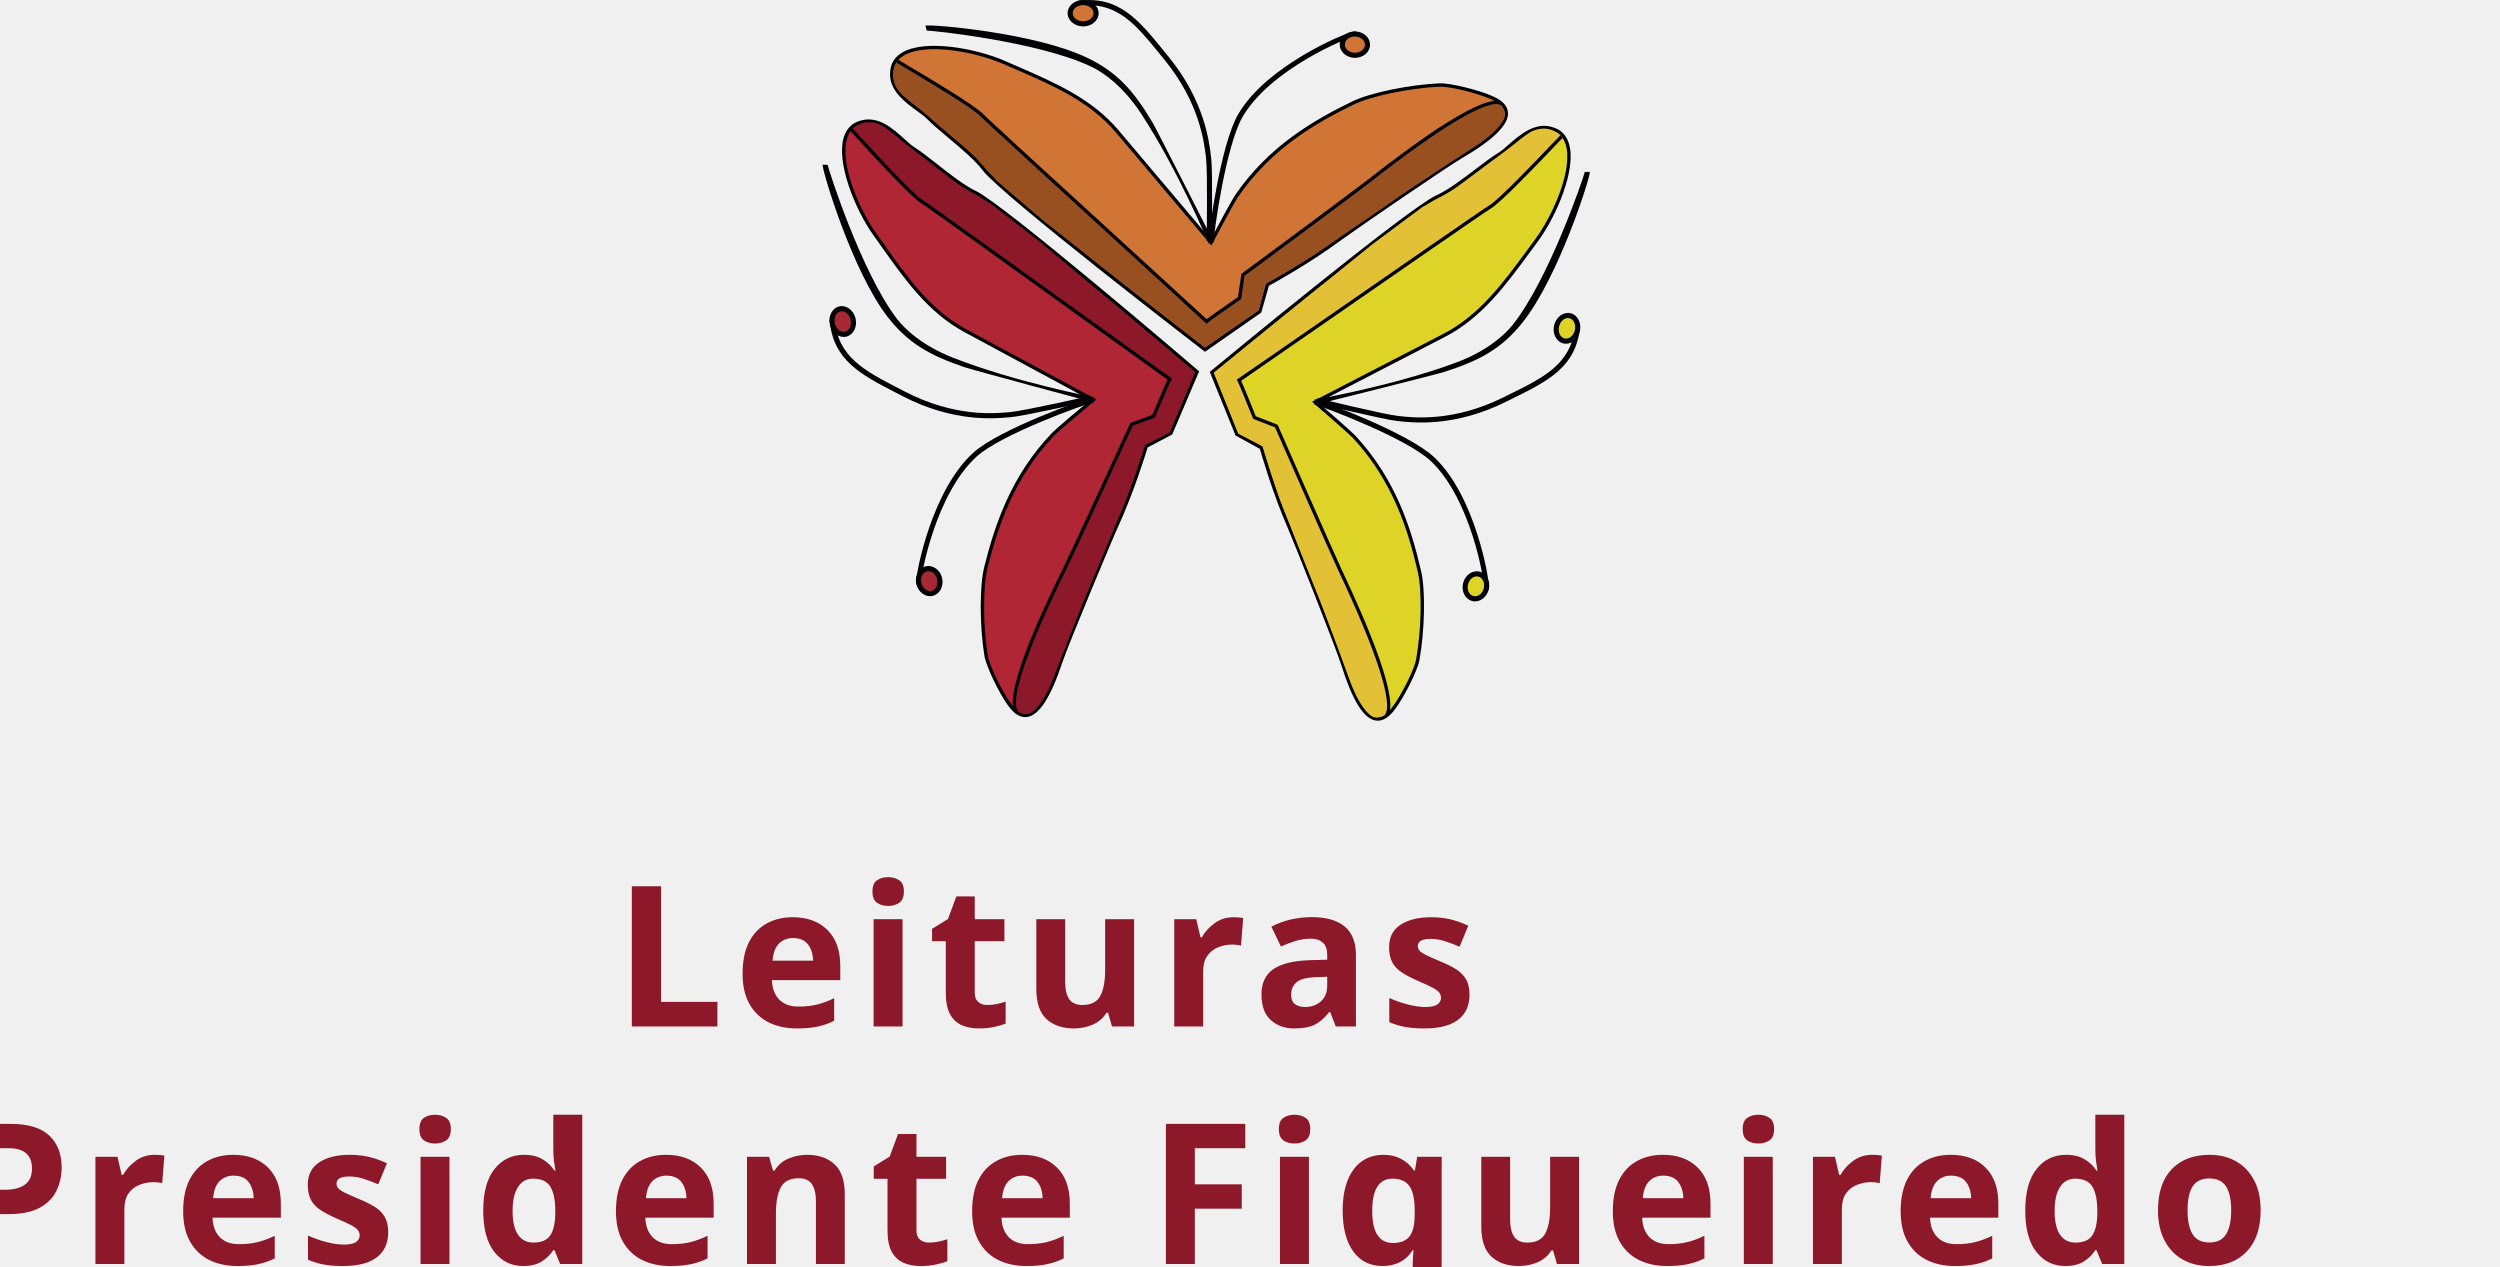
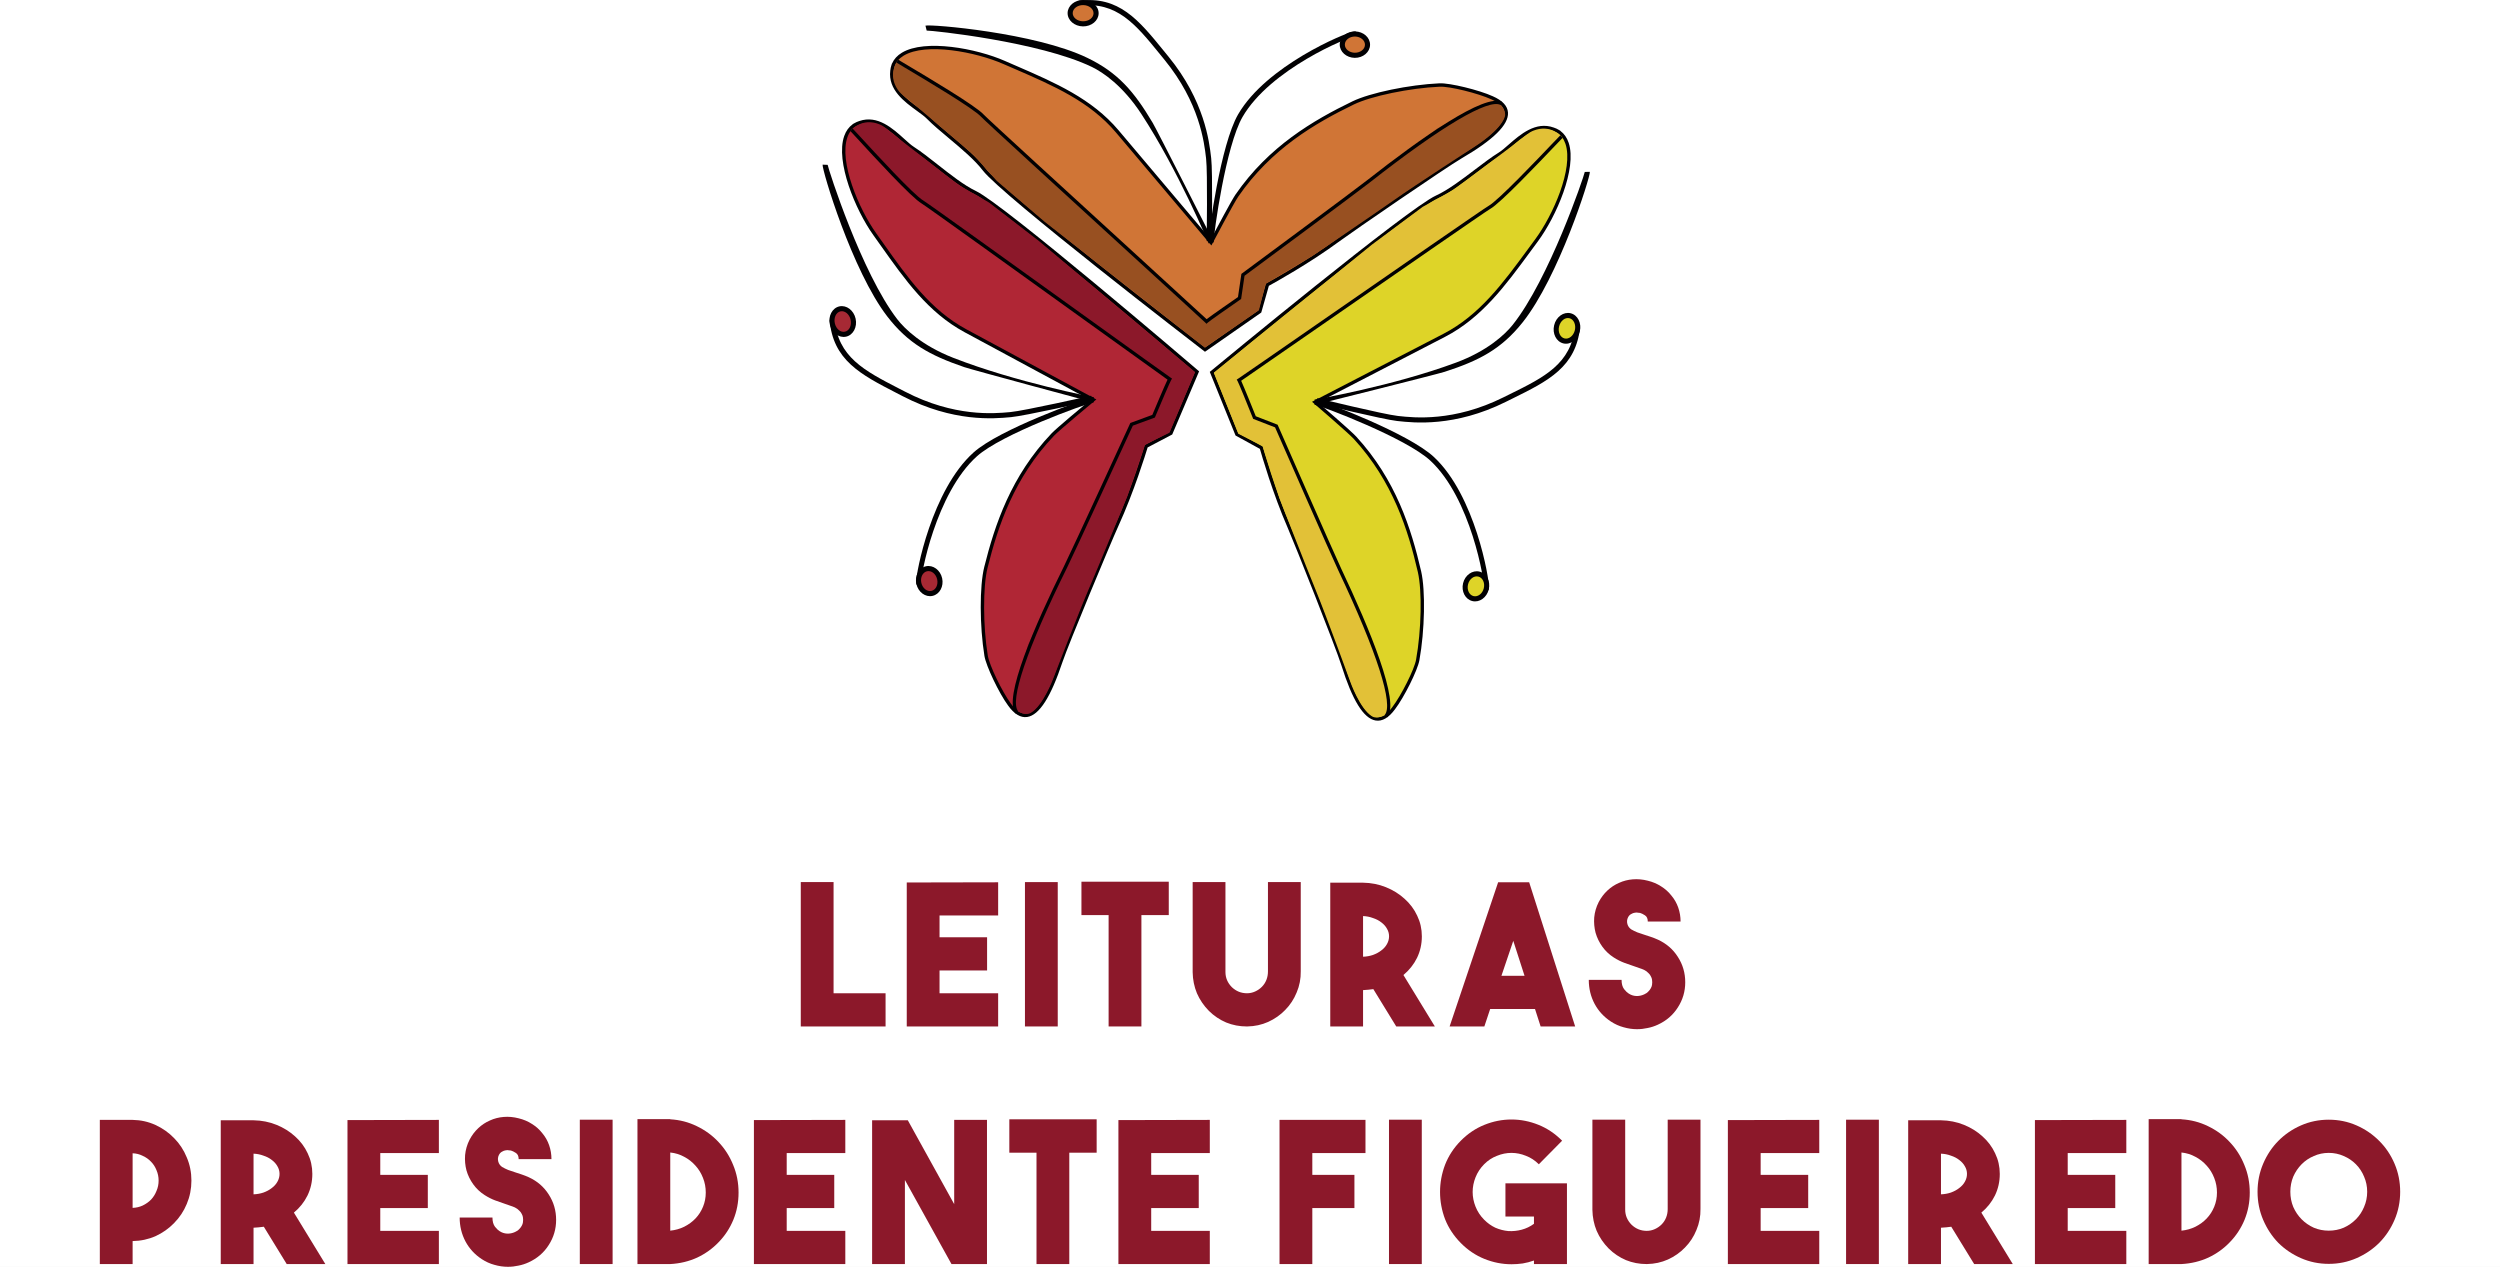
<svg xmlns="http://www.w3.org/2000/svg" version="1.1" id="Layer_1" x="0px" y="0px" width="375.645" height="190.347" viewBox="0 0 375.645 190.347" enable-background="new 0 0 210 181" xml:space="preserve">
  <defs id="defs6577" />
  <g id="layer1" transform="translate(-345.1386,-451.2091)">
+     <rect style="fill:#ffffff;stroke-width:3.903;stop-color:#000000" id="rect70" width="375.645" height="190.347" x="345.139" y="451.209" />
    <g id="g159" transform="matrix(0.2854638,0,0,0.2854638,374.8811,411.7223)">
      <path fill="#b02635" d="m 348.726,202.785 c -17.857,5.099 -5.05,41.185 7.515,58.776 14.36,20.115 26.849,39.564 47.682,50.813 4.582,2.47 67.382,36.351 67.382,36.351 0,0 -18.412,15.267 -21.325,18.32 -20.534,21.543 -29.41,46.664 -35.213,69.934 -2.426,9.705 -2.499,30.534 0.101,46.466 0.873,5.306 7.728,19.512 12.262,25.667 10.053,14.133 19.314,0.772 27.085,-22.599 2.918,-8.784 25.551,-63.147 29.439,-71.622 8.914,-19.464 15.484,-41.686 15.484,-41.686 l 12.99,-6.83 13.767,-32.348 c 0,0 -101.76,-87.173 -116.723,-94.327 -10.52,-5.031 -23.26,-17.177 -32.753,-23.279 -6.806,-4.37 -17.587,-20.226 -31.33,-11.972" id="path5028" style="stroke-width:4.824" />
      <path fill="#010002" d="m 512.827,367.026 -12.942,6.801 c -0.902,2.971 -7.207,23.496 -15.426,41.44 -3.729,8.138 -26.443,62.645 -29.4,71.53 -6.155,18.513 -12.238,27.977 -18.581,28.923 -3.459,0.511 -6.85,-1.534 -10.081,-6.078 -4.718,-6.401 -11.543,-20.698 -12.421,-26.057 -2.552,-15.749 -2.605,-36.761 -0.092,-46.823 5.547,-22.208 14.095,-47.938 35.449,-70.334 2.547,-2.672 16.425,-14.264 20.38,-17.544 -8.605,-4.64 -62.003,-33.447 -66.215,-35.719 -19.145,-10.347 -31.291,-27.495 -44.146,-45.666 -1.269,-1.799 -2.552,-3.608 -3.844,-5.422 -9.44,-13.226 -20.023,-38.71 -15.339,-52.139 0.936,-2.682 2.441,-4.761 4.472,-6.213 l -0.029,-0.048 c 0.27,-0.15 0.531,-0.304 0.801,-0.444 0.839,-0.502 1.761,-0.912 2.759,-1.225 9.599,-3.27 17.582,3.965 23.593,9.411 1.954,1.77 3.642,3.299 5.128,4.25 3.772,2.436 8.007,5.755 12.479,9.281 6.83,5.378 13.902,10.935 20.177,13.945 14.905,7.125 112.763,90.897 116.921,94.457 l 0.497,0.434 z m -163.855,-163.383 -0.068,0.015 c -0.815,0.275 -1.64,0.617 -2.475,1.066 -2.122,1.235 -3.652,3.188 -4.563,5.813 -4.5,12.86 5.88,37.596 15.103,50.509 1.293,1.814 2.566,3.623 3.84,5.422 12.735,17.992 24.77,34.986 43.543,45.125 4.578,2.47 67.372,36.346 67.372,36.346 l 1.167,0.632 -1.018,0.849 c -0.193,0.15 -18.402,15.262 -21.248,18.243 -21.055,22.097 -29.506,47.547 -35.001,69.533 -2.465,9.879 -2.417,30.553 0.111,46.105 0.791,5.132 7.506,19.025 12.117,25.3 2.807,3.951 5.629,5.75 8.359,5.345 3.806,-0.564 9.869,-5.837 17.143,-27.712 2.967,-8.905 25.734,-63.562 29.473,-71.714 8.794,-19.189 15.378,-41.329 15.441,-41.561 l 0.101,-0.352 13.053,-6.864 13.376,-31.455 c -7.737,-6.613 -101.876,-87.005 -116.033,-93.777 -6.459,-3.092 -13.603,-8.716 -20.51,-14.153 -4.443,-3.488 -8.639,-6.792 -12.349,-9.175 -1.606,-1.032 -3.343,-2.61 -5.349,-4.428 -5.895,-5.345 -13.053,-11.842 -21.586,-9.112 z" id="path5030" style="stroke-width:4.824" />
      <path fill="#010002" d="m 470.726,349.241 -0.588,-2.629 c -0.357,0.082 -35.338,7.964 -42.347,8.591 l -0.69,0.072 c -7.93,0.724 -28.985,2.663 -54.942,-10.819 l -3.352,-1.727 C 350.873,333.482 336.715,326.189 335.162,306.369 l -2.677,0.203 c 1.659,21.316 16.405,28.913 35.087,38.541 l 3.333,1.727 c 26.665,13.839 48.29,11.857 56.427,11.109 l 0.68,-0.058 c 7.202,-0.651 41.271,-8.33 42.714,-8.649 z" id="path5034" style="stroke-width:4.824" />
      <path fill="#010002" d="m 471.628,347.432 c -0.193,-0.058 -40.992,-7.829 -74.092,-20.78 -16.429,-6.42 -25.517,-15.199 -29.492,-20.361 C 349.334,281.99 331.92,227.723 331.462,225.095 l -2.667,-0.101 c -0.338,2.73 15.46,55.786 34.06,79.914 10.873,14.109 22.261,20.414 40.519,26.66 4.115,1.409 66.364,18.151 67.613,18.455 z" id="path5038" style="stroke-width:4.824" />
      <path fill="#010002" d="m 471.595,350.042 -0.588,-2.619 c -5.21,1.158 -49.124,16.839 -62.742,29.063 -22.015,19.734 -30.399,63.595 -30.22,68.424 0.024,0.323 0.048,1.09 0.651,1.553 l 1.626,-2.137 -0.81,1.071 1.24,-0.463 c -0.526,-3.049 7.583,-46.978 29.299,-66.451 13.024,-11.678 56.606,-27.345 61.545,-28.44 z" id="path5042" style="stroke-width:4.824" />
      <ellipse transform="rotate(77.45503)" fill="#a62934" cx="517.201" cy="-279.289" rx="6.637" ry="5.61" id="ellipse5046" style="stroke-width:4.824" />
      <path fill="#010002" d="m 386.669,451.976 c -3.738,0.835 -7.564,-1.978 -8.519,-6.285 -0.955,-4.293 1.302,-8.461 5.05,-9.3 3.738,-0.83 7.559,1.978 8.519,6.28 0.96,4.308 -1.307,8.48 -5.05,9.305 z m -0.588,-2.624 c 2.301,-0.502 3.656,-3.237 3.015,-6.102 -0.637,-2.841 -3.015,-4.746 -5.311,-4.24 -2.301,0.506 -3.652,3.251 -3.02,6.102 0.632,2.851 3.029,4.761 5.316,4.24 z" id="path5048" style="stroke-width:4.824" />
      <ellipse transform="rotate(77.47306)" fill="#a62934" cx="373.852" cy="-264.589" rx="6.821" ry="5.605" id="ellipse5052" style="stroke-width:4.824" />
      <path fill="#010002" d="m 341.167,315.529 c -3.743,0.839 -7.588,-2.06 -8.562,-6.454 -0.97,-4.39 1.273,-8.649 5.012,-9.479 3.738,-0.839 7.578,2.065 8.562,6.454 0.974,4.404 -1.283,8.649 -5.012,9.479 z m -0.593,-2.619 c 2.306,-0.506 3.637,-3.324 2.976,-6.271 -0.651,-2.952 -3.049,-4.93 -5.354,-4.423 -2.296,0.506 -3.623,3.324 -2.967,6.276 0.651,2.957 3.058,4.939 5.345,4.418 z" id="path5054" style="stroke-width:4.824" />
      <path fill="#8c182a" d="m 450.081,495.78 c 0,0 13.805,-35.835 19.044,-47.942 5.113,-11.775 20.1,-48.396 20.1,-48.396 l 9.324,-27.138 12.826,-6.213 13.4,-31.971 -58.747,-49.269 -23.26,-19.584 -26.294,-20.279 -15.894,-9.126 -14.534,-11.268 -21.764,-16.931 c 0,0 -2.716,-2.706 -5.369,-3.816 -9.165,-3.835 -14.886,2.817 -14.886,2.817 l 33.25,34.735 134.243,96.464 -8.49,19.536 -11.582,4.259 -39.844,86.03 -14.51,29.695 -6.401,21.711 -0.835,12.628 c 0,0 5.277,3.767 8.523,1.847 6.483,-3.796 11.697,-17.79 11.697,-17.79 z" id="path5058" style="stroke-width:4.824" />
      <path fill="#010002" d="m 512.731,337.602 -0.709,-0.478 c -1.365,-0.907 -20.51,-14.674 -42.685,-30.616 -38.097,-27.398 -85.514,-61.492 -87.526,-62.631 -4.964,-2.798 -25.633,-25.334 -33.418,-33.819 -3.02,-3.285 -3.627,-3.941 -3.816,-4.095 l -1.105,1.404 0.545,-0.704 -0.579,0.68 c 0.207,0.188 1.717,1.843 3.632,3.922 8.572,9.348 28.643,31.238 33.862,34.171 1.925,1.09 51.305,36.592 87.357,62.515 21.229,15.281 38.372,27.606 42.067,30.206 -1.626,3.381 -6.864,15.817 -8.002,18.542 l -11.572,4.259 -0.154,0.328 c -0.304,0.67 -30.5,66.456 -34.716,74.965 -15.402,31.161 -32.333,69.953 -25.469,77.69 l 1.336,-1.191 c -4.775,-5.383 4.607,-32.979 25.734,-75.712 4.066,-8.215 32.237,-69.519 34.586,-74.666 l 11.601,-4.259 0.15,-0.367 c 3.049,-7.264 7.819,-18.426 8.427,-19.406 z" id="path5062" style="stroke-width:4.824" />
      <path fill="#ded428" d="m 713.111,206.215 c 17.761,5.407 4.317,41.276 -8.548,58.637 -14.707,19.859 -27.543,39.091 -48.565,49.978 -4.621,2.378 -68.004,35.155 -68.004,35.155 0,0 18.147,15.585 21.002,18.687 20.158,21.909 28.59,47.171 33.988,70.546 2.248,9.739 1.954,30.568 -0.912,46.457 -0.965,5.292 -8.075,19.372 -12.715,25.45 -10.299,13.955 -19.319,0.429 -26.68,-23.072 -2.774,-8.822 -24.437,-63.571 -28.185,-72.119 -8.572,-19.618 -14.751,-41.956 -14.751,-41.956 l -12.874,-7.052 -13.193,-32.584 c 0,0 103.27,-85.379 118.358,-92.272 10.602,-4.848 23.549,-16.762 33.163,-22.695 6.879,-4.259 17.925,-19.922 31.528,-11.427" id="path5068" style="stroke-width:4.824" />
      <path fill="#010002" d="m 532.595,334.071 0.502,-0.415 c 4.23,-3.488 103.53,-85.538 118.561,-92.402 6.333,-2.894 13.487,-8.326 20.414,-13.579 4.534,-3.444 8.818,-6.695 12.638,-9.054 1.505,-0.926 3.217,-2.426 5.19,-4.168 6.116,-5.33 14.22,-12.426 23.757,-8.986 1.003,0.323 1.915,0.748 2.745,1.264 0.265,0.145 0.526,0.304 0.786,0.468 l -0.024,0.048 c 2.002,1.486 3.463,3.584 4.356,6.285 4.457,13.511 -6.57,38.802 -16.241,51.864 -1.327,1.79 -2.643,3.574 -3.936,5.345 -13.169,17.939 -25.619,34.88 -44.937,44.894 -4.259,2.195 -58.149,30.061 -66.827,34.552 3.888,3.343 17.563,15.175 20.062,17.896 20.954,22.777 29.043,48.647 34.209,70.942 2.33,10.12 1.92,31.108 -0.916,46.819 -0.96,5.34 -8.051,19.526 -12.87,25.836 -3.314,4.486 -6.739,6.478 -10.183,5.895 -6.333,-1.061 -12.238,-10.617 -18.074,-29.236 -2.788,-8.938 -24.552,-63.832 -28.136,-72.046 -7.906,-18.089 -13.849,-38.71 -14.698,-41.701 l -12.821,-7.033 z M 712.846,207.073 c -8.48,-2.885 -15.759,3.497 -21.755,8.736 -2.04,1.78 -3.801,3.319 -5.431,4.332 -3.748,2.311 -8.002,5.542 -12.498,8.958 -7.009,5.316 -14.244,10.815 -20.756,13.781 -14.283,6.531 -109.806,85.263 -117.664,91.737 l 12.826,31.682 12.927,7.081 0.101,0.367 c 0.063,0.222 6.261,22.493 14.722,41.831 3.594,8.22 25.397,63.248 28.214,72.215 6.883,21.996 12.86,27.379 16.651,28.011 2.721,0.463 5.571,-1.298 8.451,-5.205 4.722,-6.179 11.673,-19.97 12.551,-25.073 2.803,-15.508 3.217,-36.192 0.926,-46.105 -5.108,-22.068 -13.111,-47.672 -33.78,-70.136 -2.788,-3.024 -20.737,-18.46 -20.915,-18.605 l -1.008,-0.873 1.177,-0.608 c 0,0 63.378,-32.772 67.994,-35.165 18.957,-9.811 31.277,-26.593 44.33,-44.354 1.302,-1.78 2.61,-3.56 3.936,-5.349 9.44,-12.749 20.25,-37.297 15.986,-50.243 -0.883,-2.639 -2.373,-4.616 -4.467,-5.885 -0.83,-0.468 -1.65,-0.83 -2.46,-1.105 z" id="path5070" style="stroke-width:4.824" />
      <path fill="#010002" d="m 588.554,350.5 0.637,-2.605 c 0.352,0.092 35.194,8.586 42.193,9.334 l 0.69,0.087 c 7.916,0.868 28.932,3.169 55.13,-9.864 l 3.381,-1.669 c 18.094,-8.929 32.372,-15.981 34.267,-35.763 l 2.667,0.256 c -2.026,21.277 -16.907,28.614 -35.758,37.914 l -3.362,1.664 c -26.902,13.376 -48.488,11.012 -56.615,10.125 l -0.68,-0.072 c -7.178,-0.777 -41.103,-9.044 -42.55,-9.406 z" id="path5074" style="stroke-width:4.824" />
      <path fill="#010002" d="m 587.696,348.682 c 0.193,-0.048 41.117,-7.105 74.449,-19.473 16.54,-6.131 25.778,-14.751 29.849,-19.84 19.126,-23.959 37.49,-77.922 37.986,-80.546 l 2.677,-0.048 c 0.289,2.735 -16.439,55.506 -35.454,79.311 -11.119,13.907 -22.613,20.018 -40.987,25.947 -4.134,1.336 -66.668,16.984 -67.917,17.269 z" id="path5078" style="stroke-width:4.824" />
      <path fill="#010002" d="m 587.676,351.291 0.632,-2.6 c 5.195,1.245 48.83,17.693 62.23,30.148 21.658,20.124 29.28,64.131 29.01,68.95 -0.024,0.318 -0.068,1.095 -0.68,1.534 l -1.592,-2.156 0.801,1.085 -1.22,-0.487 c 0.56,-3.039 -6.768,-47.103 -28.141,-66.953 -12.816,-11.9 -56.114,-28.329 -61.039,-29.521 z" id="path5082" style="stroke-width:4.824" />
      <ellipse transform="rotate(103.5151)" fill="#ded428" cx="277.356" cy="-758.496" rx="6.642" ry="5.605" id="ellipse5086" style="stroke-width:4.824" />
      <path fill="#010002" d="m 665.921,445.314 c 1.027,-4.269 4.91,-7.028 8.63,-6.121 3.719,0.897 5.923,5.103 4.891,9.377 -1.042,4.293 -4.91,7.043 -8.63,6.136 -3.729,-0.892 -5.928,-5.103 -4.891,-9.392 z m 10.906,2.634 c 0.685,-2.846 -0.622,-5.605 -2.904,-6.145 -2.296,-0.555 -4.718,1.302 -5.398,4.148 -0.685,2.841 0.617,5.595 2.909,6.145 2.291,0.55 4.708,-1.302 5.393,-4.148 z" id="path5088" style="stroke-width:4.824" />
      <ellipse transform="rotate(103.5568)" fill="#ded428" cx="133.532" cy="-773.472" rx="6.82" ry="5.619" id="ellipse5092" style="stroke-width:4.823" />
      <path fill="#010002" d="m 713.854,309.518 c 1.047,-4.38 4.939,-7.207 8.673,-6.309 3.719,0.897 5.895,5.19 4.838,9.556 -1.056,4.385 -4.944,7.207 -8.663,6.319 -3.729,-0.902 -5.904,-5.185 -4.848,-9.565 z m 10.897,2.629 c 0.704,-2.938 -0.574,-5.774 -2.86,-6.329 -2.291,-0.55 -4.722,1.389 -5.436,4.327 -0.709,2.933 0.574,5.764 2.87,6.324 2.291,0.555 4.722,-1.384 5.427,-4.322 z" id="path5094" style="stroke-width:4.824" />
      <path fill="#e2c137" d="m 606.628,497.386 c 0,0 -13.164,-36.062 -18.2,-48.266 -4.896,-11.857 -19.246,-48.738 -19.246,-48.738 l -8.837,-27.292 -12.725,-6.444 -12.836,-32.198 59.596,-48.227 23.612,-19.174 26.631,-19.82 16.053,-8.847 14.736,-11.003 22.049,-16.545 c 0,0 2.764,-2.663 5.441,-3.724 9.228,-3.68 14.828,3.078 14.828,3.078 l -33.853,34.142 -135.907,94.11 8.142,19.681 11.5,4.457 38.334,86.72 13.989,29.945 6.01,21.813 0.617,12.638 c 0,0 -5.325,3.68 -8.548,1.708 -6.411,-3.926 -11.389,-18.012 -11.389,-18.012 z" id="path5098" style="stroke-width:4.824" />
      <path fill="#010002" d="m 546.767,338.147 0.724,-0.473 c 1.37,-0.883 20.761,-14.307 43.201,-29.859 38.57,-26.723 86.57,-59.987 88.606,-61.087 5.007,-2.716 26.072,-24.881 34.012,-33.23 3.073,-3.227 3.695,-3.883 3.888,-4.028 l 1.081,1.428 -0.54,-0.714 0.574,0.69 c -0.217,0.183 -1.756,1.814 -3.705,3.869 -8.74,9.189 -29.193,30.717 -34.451,33.563 -1.954,1.056 -51.941,35.695 -88.447,60.981 -21.494,14.91 -38.85,26.931 -42.593,29.463 1.568,3.42 6.589,15.928 7.689,18.672 l 11.5,4.462 0.14,0.333 c 0.299,0.666 29.338,66.977 33.394,75.558 14.867,31.441 31.113,70.498 24.114,78.129 l -1.317,-1.211 c 4.872,-5.306 -4.033,-33.061 -24.408,-76.151 -3.922,-8.287 -31.002,-70.083 -33.269,-75.269 l -11.524,-4.467 -0.14,-0.352 c -2.923,-7.332 -7.501,-18.581 -8.084,-19.57 z" id="path5102" style="stroke-width:4.824" />
      <path fill="#d07536" d="m 365.281,175.898 c 1.331,-18.523 39.284,-13.386 59.075,-4.698 22.628,9.927 44.223,18.161 59.519,36.255 3.348,3.965 49.39,58.482 49.39,58.482 0,0 11.157,-21.152 13.555,-24.62 16.883,-24.519 39.641,-38.358 61.222,-48.816 9.011,-4.365 29.376,-8.697 45.511,-9.43 5.369,-0.236 20.674,3.56 27.635,6.734 15.884,6.936 4.722,18.75 -16.56,31.137 -8.002,4.669 -56.567,37.962 -64.068,43.505 -17.225,12.73 -37.62,23.708 -37.62,23.708 l -4.018,14.124 -28.836,20.1 c 0,0 -106.203,-81.713 -116.275,-94.896 -7.072,-9.257 -21.567,-19.237 -29.492,-27.288 -5.682,-5.755 -23.414,-13.053 -18.147,-28.204" id="path5108" style="stroke-width:4.824" />
      <path fill="#010002" d="m 530.062,323.483 -0.521,-0.4 c -4.341,-3.338 -106.405,-81.93 -116.439,-95.055 -4.235,-5.528 -11.114,-11.307 -17.78,-16.892 -4.375,-3.656 -8.49,-7.115 -11.644,-10.313 -1.245,-1.259 -3.078,-2.595 -5.21,-4.139 -6.56,-4.761 -15.281,-11.094 -14.056,-21.161 0.101,-1.037 0.314,-2.036 0.632,-2.957 0.092,-0.289 0.178,-0.584 0.285,-0.878 l 0.048,0.029 c 1.003,-2.286 2.721,-4.187 5.161,-5.653 12.185,-7.346 39.289,-2.224 54.175,4.317 2.04,0.897 4.066,1.775 6.087,2.648 20.419,8.856 39.699,17.23 53.755,33.843 3.087,3.656 42.236,50.007 48.541,57.479 2.407,-4.529 10.902,-20.501 12.99,-23.544 17.549,-25.488 40.967,-39.125 61.569,-49.115 9.343,-4.525 29.912,-8.789 45.854,-9.517 5.422,-0.246 20.814,3.516 28.045,6.811 5.113,2.238 7.81,5.132 8.007,8.62 0.371,6.401 -7.631,14.293 -24.485,24.118 -8.094,4.713 -56.779,38.121 -63.996,43.447 -15.875,11.731 -34.658,22.112 -37.383,23.597 l -4.004,14.061 z M 366.178,175.961 c -0.926,8.919 6.907,14.596 13.342,19.271 2.19,1.601 4.095,2.976 5.436,4.332 3.092,3.135 7.182,6.565 11.514,10.192 6.734,5.653 13.709,11.495 18.055,17.177 9.536,12.474 107.524,88.119 115.59,94.327 l 28.04,-19.536 4.028,-14.177 0.333,-0.183 c 0.207,-0.101 20.539,-11.099 37.514,-23.636 7.211,-5.325 56.017,-38.826 64.14,-43.553 19.917,-11.606 23.829,-18.619 23.612,-22.459 -0.159,-2.759 -2.503,-5.142 -6.956,-7.091 -7.072,-3.222 -22.054,-6.936 -27.234,-6.657 -15.744,0.704 -35.994,4.906 -45.15,9.339 -20.394,9.884 -43.558,23.376 -60.875,48.521 -2.33,3.391 -13.386,24.321 -13.501,24.543 l -0.622,1.158 -0.854,-1.008 c 0,0 -46.037,-54.507 -49.399,-58.482 -13.772,-16.299 -32.873,-24.586 -53.089,-33.365 -2.031,-0.868 -4.057,-1.751 -6.107,-2.643 -14.529,-6.377 -40.861,-11.461 -52.525,-4.423 -2.383,1.442 -3.975,3.333 -4.751,5.653 -0.265,0.912 -0.434,1.79 -0.526,2.648 -0.01,0.01 -0.015,0.029 -0.015,0.053 z" id="path5110" style="stroke-width:4.824" />
      <path fill="#010002" d="m 533.642,265.276 -2.687,-0.048 c 0.005,-0.362 0.55,-36.226 -0.285,-43.215 l -0.068,-0.68 c -0.916,-7.916 -3.343,-28.913 -21.861,-51.555 l -2.378,-2.923 c -12.725,-15.658 -22.782,-28.021 -42.482,-25.464 l -0.347,-2.667 c 21.19,-2.749 31.658,10.135 44.913,26.443 l 2.373,2.913 c 19.01,23.25 21.509,44.817 22.449,52.945 l 0.077,0.68 c 0.849,7.168 0.323,42.091 0.294,43.572 z" id="path5114" style="stroke-width:4.824" />
      <path fill="#010002" d="m 532.059,266.511 c -0.087,-0.174 -16.068,-38.503 -35.526,-68.255 -9.662,-14.76 -20.115,-21.846 -25.98,-24.683 -27.625,-13.333 -84.313,-19.246 -86.976,-19.15 l -0.646,-2.595 c 2.61,-0.888 57.783,3.695 85.215,16.95 16.039,7.742 24.543,17.597 34.402,34.2 2.224,3.724 31.373,61.217 31.923,62.38 z" id="path5118" style="stroke-width:4.824" />
      <path fill="#010002" d="m 534.611,265.951 -2.687,-0.034 c 0.072,-5.34 6.406,-51.541 15.576,-67.372 14.804,-25.594 56.017,-42.8 60.773,-43.601 0.318,-0.058 1.076,-0.183 1.65,0.309 l -1.746,2.031 0.883,-1.023 -0.203,1.307 c -3.097,0.111 -44.426,17.061 -59.022,42.313 -8.765,15.142 -15.166,61.005 -15.224,66.07 z" id="path5122" style="stroke-width:4.824" />
      <ellipse transform="rotate(0.6703971)" fill="#d07536" cx="610.811" cy="154.682" rx="6.642" ry="5.61" id="ellipse5126" style="stroke-width:4.824" />
      <path fill="#010002" d="m 608.896,168.778 c -4.404,-0.063 -7.945,-3.227 -7.901,-7.052 0.053,-3.835 3.666,-6.917 8.075,-6.854 4.404,0.053 7.94,3.217 7.892,7.047 -0.043,3.835 -3.661,6.907 -8.065,6.859 z m 0.14,-11.225 c -2.913,-0.029 -5.325,1.857 -5.349,4.211 -0.039,2.344 2.325,4.288 5.243,4.322 2.918,0.039 5.325,-1.847 5.354,-4.201 0.024,-2.344 -2.325,-4.293 -5.248,-4.332 z" id="path5128" style="stroke-width:4.824" />
      <ellipse transform="rotate(0.7105023)" fill="#d07536" cx="467.673" cy="139.469" rx="6.825" ry="5.605" id="ellipse5132" style="stroke-width:4.824" />
      <path fill="#010002" d="m 465.84,152.218 c -4.505,-0.053 -8.128,-3.217 -8.08,-7.052 0.053,-3.825 3.753,-6.907 8.248,-6.84 4.505,0.048 8.133,3.213 8.084,7.043 -0.058,3.835 -3.748,6.907 -8.253,6.85 z m 0.14,-11.21 c -3.029,-0.043 -5.504,1.843 -5.533,4.197 -0.029,2.354 2.397,4.298 5.427,4.322 3.02,0.048 5.504,-1.838 5.528,-4.197 0.034,-2.339 -2.393,-4.298 -5.422,-4.322 z" id="path5134" style="stroke-width:4.824" />
      <path fill="#985021" d="m 672.838,214.999 c 0,0 -32.237,20.862 -43.017,28.484 -10.477,7.409 -43.249,29.598 -43.249,29.598 l -24.639,14.688 -3.459,13.825 -28.537,19.666 -60.277,-47.383 -23.93,-18.764 -25.237,-21.562 -12.189,-13.685 -14.008,-11.924 -21.031,-17.823 c 0,0 -3.203,-2.103 -4.838,-4.476 -5.634,-8.186 -0.294,-15.151 -0.294,-15.151 l 40.813,25.426 121.947,111.596 17.38,-12.32 1.799,-12.204 76.021,-56.64 26.091,-20.303 19.931,-10.704 12.194,-3.406 c 0,0 4.761,4.385 3.555,7.954 -2.402,7.139 -15.026,15.108 -15.026,15.108 z" id="path5138" style="stroke-width:4.824" />
      <path fill="#010002" d="m 530.878,308.766 -0.622,-0.603 c -1.163,-1.138 -18.561,-17.056 -38.71,-35.483 -34.629,-31.667 -77.719,-71.082 -79.243,-72.823 -3.758,-4.283 -30.056,-19.893 -39.954,-25.778 -3.84,-2.282 -4.611,-2.735 -4.795,-2.894 l 1.138,-1.365 -0.564,0.68 0.54,-0.704 c 0.227,0.159 2.161,1.302 4.587,2.745 10.906,6.483 36.443,21.634 40.384,26.135 1.462,1.664 46.341,42.709 79.108,72.673 19.304,17.655 34.88,31.899 38.189,34.981 2.981,-2.291 14.071,-9.956 16.502,-11.644 l 1.79,-12.189 0.294,-0.227 c 0.588,-0.434 58.791,-43.481 66.248,-49.341 27.345,-21.475 61.83,-45.999 70.821,-40.871 l -0.888,1.548 c -6.251,-3.57 -31.335,11.283 -68.829,40.717 -7.207,5.663 -61.439,45.806 -65.988,49.168 l -1.794,12.223 -0.323,0.212 c -6.488,4.486 -16.429,11.447 -17.269,12.238 z" id="path5142" style="stroke-width:4.824" />
    </g>
-     <text transform="scale(0.9939818,1.006055)" id="text5154" x="535.455" y="601.798" style="font-size:29.333px;line-height:1.2;letter-spacing:1.5px;word-spacing:0px;fill:#8c182a;fill-opacity:1;stroke-width:4.795">
-       <tspan x="535.455" y="601.798" style="font-style:normal;font-variant:normal;font-weight:bold;font-stretch:normal;font-size:29.333px;font-family:'The Bold Font';-inkscape-font-specification:'The Bold Font Bold';text-align:center;text-anchor:middle;fill:#8c182a;fill-opacity:1" id="tspan120">Leituras</tspan>
-       <tspan x="536.205" y="637.284" style="font-style:normal;font-variant:normal;font-weight:bold;font-stretch:normal;font-size:29.333px;font-family:'The Bold Font';-inkscape-font-specification:'The Bold Font Bold';text-align:center;text-anchor:middle;fill:#8c182a;fill-opacity:1" id="tspan495">Presidente Figueiredo</tspan>
-     </text>
+     <g aria-label="Leituras Presidente Figueiredo" transform="scale(0.9939818,1.006055)" id="text5154" style="font-size:29.333px;line-height:1.2;letter-spacing:1.5px;word-spacing:0px;fill:#8c182a;fill-opacity:1;stroke-width:4.795">
+       <path d="m 481.099,601.798 h -12.819 v -21.56 h 4.957 v 16.603 h 7.861 z" style="font-style:normal;font-variant:normal;font-weight:bold;font-stretch:normal;font-size:29.333px;font-family:'The Bold Font';-inkscape-font-specification:'The Bold Font Bold';text-align:center;text-anchor:middle;fill:#8c182a;fill-opacity:1" id="path44" />
+       <path d="m 498.116,585.224 h -8.859 v 3.256 h 7.187 v 4.957 h -7.187 v 3.403 h 8.859 v 4.957 h -13.816 v -21.501 l 13.816,-0.029 z" style="font-style:normal;font-variant:normal;font-weight:bold;font-stretch:normal;font-size:29.333px;font-family:'The Bold Font';-inkscape-font-specification:'The Bold Font Bold';text-align:center;text-anchor:middle;fill:#8c182a;fill-opacity:1" id="path46" />
+       <path d="m 507.125,601.798 h -4.957 v -21.56 h 4.957 z" style="font-style:normal;font-variant:normal;font-weight:bold;font-stretch:normal;font-size:29.333px;font-family:'The Bold Font';-inkscape-font-specification:'The Bold Font Bold';text-align:center;text-anchor:middle;fill:#8c182a;fill-opacity:1" id="path48" />
+       <path d="m 523.908,580.179 v 4.987 h -4.136 v 16.632 h -4.957 v -16.632 h -4.107 v -4.987 z" style="font-style:normal;font-variant:normal;font-weight:bold;font-stretch:normal;font-size:29.333px;font-family:'The Bold Font';-inkscape-font-specification:'The Bold Font Bold';text-align:center;text-anchor:middle;fill:#8c182a;fill-opacity:1" id="path50" />
+       <path d="m 535.704,601.798 q -1.643,0 -3.109,-0.587 -1.467,-0.616 -2.611,-1.731 -1.173,-1.173 -1.819,-2.64 -0.616,-1.467 -0.645,-3.139 v -13.464 h 4.957 v 13.435 q 0,1.291 0.968,2.259 0.968,0.909 2.288,0.909 0.645,0 1.232,-0.264 0.587,-0.264 1.027,-0.704 0.44,-0.44 0.675,-1.027 0.235,-0.587 0.235,-1.261 v -13.347 h 4.957 v 13.317 q 0.029,1.672 -0.616,3.168 -0.616,1.496 -1.731,2.611 -1.085,1.115 -2.581,1.789 -1.467,0.645 -3.139,0.675 z" style="font-style:normal;font-variant:normal;font-weight:bold;font-stretch:normal;font-size:29.333px;font-family:'The Bold Font';-inkscape-font-specification:'The Bold Font Bold';text-align:center;text-anchor:middle;fill:#8c182a;fill-opacity:1" id="path52" />
+       <path d="m 554.833,596.224 q -0.381,0.059 -0.763,0.088 -0.381,0.029 -0.792,0.059 v 5.427 h -4.957 v -21.472 h 4.957 q 1.848,0.029 3.461,0.675 1.613,0.645 2.816,1.731 1.232,1.085 1.907,2.523 0.704,1.437 0.704,3.08 0,1.731 -0.733,3.227 -0.733,1.467 -2.053,2.552 l 4.752,7.685 h -5.837 z m -1.555,-4.84 q 0.792,-0.029 1.496,-0.264 0.733,-0.264 1.261,-0.675 0.557,-0.411 0.851,-0.939 0.323,-0.557 0.323,-1.173 0,-0.616 -0.323,-1.144 -0.293,-0.528 -0.851,-0.939 -0.528,-0.411 -1.261,-0.645 -0.704,-0.264 -1.496,-0.293 z" style="font-style:normal;font-variant:normal;font-weight:bold;font-stretch:normal;font-size:29.333px;font-family:'The Bold Font';-inkscape-font-specification:'The Bold Font Bold';text-align:center;text-anchor:middle;fill:#8c182a;fill-opacity:1" id="path54" />
+       <path d="m 580.122,601.798 -0.851,-2.611 h -6.776 l -0.88,2.611 h -5.251 l 7.333,-21.531 h 4.693 l 6.952,21.531 z m -5.925,-7.568 h 3.491 l -1.701,-5.221 z" style="font-style:normal;font-variant:normal;font-weight:bold;font-stretch:normal;font-size:29.333px;font-family:'The Bold Font';-inkscape-font-specification:'The Bold Font Bold';text-align:center;text-anchor:middle;fill:#8c182a;fill-opacity:1" id="path56" />
+       <path d="m 594.705,602.208 q -1.027,0 -2.053,-0.293 -0.997,-0.264 -1.907,-0.851 -1.584,-1.027 -2.464,-2.64 -0.88,-1.643 -0.88,-3.579 h 4.957 q 0,0.88 0.381,1.379 0.381,0.469 0.675,0.645 0.528,0.352 1.144,0.381 0.616,0.029 1.203,-0.235 0.411,-0.176 0.645,-0.44 0.264,-0.264 0.381,-0.499 0.147,-0.264 0.176,-0.499 0.029,-0.235 0.029,-0.381 0,-0.147 -0.029,-0.381 -0.029,-0.235 -0.176,-0.499 -0.117,-0.264 -0.381,-0.499 -0.235,-0.264 -0.645,-0.469 -0.323,-0.147 -0.704,-0.264 -0.352,-0.117 -0.763,-0.264 -0.733,-0.235 -1.525,-0.528 -0.792,-0.293 -1.584,-0.792 -1.027,-0.645 -1.731,-1.613 -0.704,-0.968 -1.027,-2.083 -0.293,-1.115 -0.205,-2.288 0.117,-1.203 0.675,-2.288 0.528,-0.997 1.32,-1.731 0.792,-0.733 1.76,-1.144 0.968,-0.44 2.083,-0.528 1.115,-0.088 2.259,0.205 1.115,0.264 2.024,0.851 0.909,0.557 1.555,1.379 0.675,0.792 1.027,1.789 0.352,0.997 0.352,2.083 h -4.957 q 0,-0.675 -0.44,-0.939 -0.411,-0.264 -0.733,-0.352 -0.059,0 -0.293,-0.029 -0.205,-0.059 -0.499,0 -0.264,0.029 -0.557,0.205 -0.293,0.147 -0.469,0.499 -0.235,0.469 -0.088,0.997 0.147,0.499 0.587,0.792 0.411,0.235 0.909,0.44 0.499,0.176 1.056,0.352 0.499,0.147 0.997,0.323 0.528,0.176 1.056,0.411 1.936,0.88 3.021,2.581 1.115,1.701 1.115,3.784 0,2.053 -1.115,3.755 -1.085,1.701 -3.021,2.581 -0.763,0.352 -1.555,0.499 -0.792,0.176 -1.584,0.176 z" style="font-style:normal;font-variant:normal;font-weight:bold;font-stretch:normal;font-size:29.333px;font-family:'The Bold Font';-inkscape-font-specification:'The Bold Font Bold';text-align:center;text-anchor:middle;fill:#8c182a;fill-opacity:1" id="path58" />
+       <path d="m 376.164,624.818 q 0,1.848 -0.704,3.491 -0.675,1.613 -1.907,2.845 -1.203,1.232 -2.816,1.965 -1.613,0.704 -3.461,0.733 v 3.432 h -4.957 v -21.531 h 4.957 q 1.848,0.029 3.461,0.763 1.613,0.733 2.816,1.965 1.232,1.232 1.907,2.875 0.704,1.613 0.704,3.461 z m -8.888,4.077 q 0.821,-0.029 1.525,-0.352 0.733,-0.352 1.261,-0.88 0.528,-0.557 0.821,-1.291 0.323,-0.733 0.323,-1.555 0,-0.821 -0.323,-1.555 -0.293,-0.733 -0.821,-1.261 -0.528,-0.557 -1.261,-0.88 -0.704,-0.352 -1.525,-0.381 z" style="font-style:normal;font-variant:normal;font-weight:bold;font-stretch:normal;font-size:29.333px;font-family:'The Bold Font';-inkscape-font-specification:'The Bold Font Bold';text-align:center;text-anchor:middle;fill:#8c182a;fill-opacity:1" id="path60" />
+       <path d="m 387.11,631.711 q -0.381,0.059 -0.763,0.088 -0.381,0.029 -0.792,0.059 v 5.427 h -4.957 v -21.472 h 4.957 q 1.848,0.029 3.461,0.675 1.613,0.645 2.816,1.731 1.232,1.085 1.907,2.523 0.704,1.437 0.704,3.08 0,1.731 -0.733,3.227 -0.733,1.467 -2.053,2.552 l 4.752,7.685 H 390.571 Z m -1.555,-4.84 q 0.792,-0.029 1.496,-0.264 0.733,-0.264 1.261,-0.675 0.557,-0.411 0.851,-0.939 0.323,-0.557 0.323,-1.173 0,-0.616 -0.323,-1.144 -0.293,-0.528 -0.851,-0.939 -0.528,-0.411 -1.261,-0.645 -0.704,-0.264 -1.496,-0.293 z" style="font-style:normal;font-variant:normal;font-weight:bold;font-stretch:normal;font-size:29.333px;font-family:'The Bold Font';-inkscape-font-specification:'The Bold Font Bold';text-align:center;text-anchor:middle;fill:#8c182a;fill-opacity:1" id="path62" />
+       <path d="m 413.572,620.711 h -8.859 v 3.256 h 7.187 v 4.957 h -7.187 v 3.403 h 8.859 v 4.957 H 399.756 V 615.783 l 13.816,-0.029 z" style="font-style:normal;font-variant:normal;font-weight:bold;font-stretch:normal;font-size:29.333px;font-family:'The Bold Font';-inkscape-font-specification:'The Bold Font Bold';text-align:center;text-anchor:middle;fill:#8c182a;fill-opacity:1" id="path64" />
+       <path d="m 424.019,637.695 q -1.027,0 -2.053,-0.293 -0.997,-0.264 -1.907,-0.851 -1.584,-1.027 -2.464,-2.64 -0.88,-1.643 -0.88,-3.579 h 4.957 q 0,0.88 0.381,1.379 0.381,0.469 0.675,0.645 0.528,0.352 1.144,0.381 0.616,0.029 1.203,-0.235 0.411,-0.176 0.645,-0.44 0.264,-0.264 0.381,-0.499 0.147,-0.264 0.176,-0.499 0.029,-0.235 0.029,-0.381 0,-0.147 -0.029,-0.381 -0.029,-0.235 -0.176,-0.499 -0.117,-0.264 -0.381,-0.499 -0.235,-0.264 -0.645,-0.469 -0.323,-0.147 -0.704,-0.264 -0.352,-0.117 -0.763,-0.264 -0.733,-0.235 -1.525,-0.528 -0.792,-0.293 -1.584,-0.792 -1.027,-0.645 -1.731,-1.613 -0.704,-0.968 -1.027,-2.083 -0.293,-1.115 -0.205,-2.288 0.117,-1.203 0.675,-2.288 0.528,-0.997 1.32,-1.731 0.792,-0.733 1.76,-1.144 0.968,-0.44 2.083,-0.528 1.115,-0.088 2.259,0.205 1.115,0.264 2.024,0.851 0.909,0.557 1.555,1.379 0.675,0.792 1.027,1.789 0.352,0.997 0.352,2.083 h -4.957 q 0,-0.675 -0.44,-0.939 -0.411,-0.264 -0.733,-0.352 -0.059,0 -0.293,-0.029 -0.205,-0.059 -0.499,0 -0.264,0.029 -0.557,0.205 -0.293,0.147 -0.469,0.499 -0.235,0.469 -0.088,0.997 0.147,0.499 0.587,0.792 0.411,0.235 0.909,0.44 0.499,0.176 1.056,0.352 0.499,0.147 0.997,0.323 0.528,0.176 1.056,0.411 1.936,0.88 3.021,2.581 1.115,1.701 1.115,3.784 0,2.053 -1.115,3.755 -1.085,1.701 -3.021,2.581 -0.763,0.352 -1.555,0.499 -0.792,0.176 -1.584,0.176 z" style="font-style:normal;font-variant:normal;font-weight:bold;font-stretch:normal;font-size:29.333px;font-family:'The Bold Font';-inkscape-font-specification:'The Bold Font Bold';text-align:center;text-anchor:middle;fill:#8c182a;fill-opacity:1" id="path66" />
+       <path d="m 439.834,637.284 h -4.957 v -21.56 h 4.957 z" style="font-style:normal;font-variant:normal;font-weight:bold;font-stretch:normal;font-size:29.333px;font-family:'The Bold Font';-inkscape-font-specification:'The Bold Font Bold';text-align:center;text-anchor:middle;fill:#8c182a;fill-opacity:1" id="path68" />
+       <path d="m 448.549,615.666 q 2.141,0.117 4.019,1.027 1.907,0.909 3.285,2.376 1.408,1.467 2.2,3.403 0.821,1.936 0.821,4.136 0,2.171 -0.792,4.077 -0.792,1.877 -2.2,3.315 -1.379,1.437 -3.256,2.317 -1.877,0.851 -4.077,0.968 h -4.957 v -21.648 h 4.957 z m 0,16.632 q 1.144,-0.117 2.112,-0.587 0.997,-0.499 1.701,-1.232 0.733,-0.763 1.144,-1.76 0.411,-0.997 0.411,-2.112 0,-1.144 -0.411,-2.171 -0.411,-1.056 -1.144,-1.848 -0.733,-0.821 -1.701,-1.32 -0.968,-0.528 -2.112,-0.645 z" style="font-style:normal;font-variant:normal;font-weight:bold;font-stretch:normal;font-size:29.333px;font-family:'The Bold Font';-inkscape-font-specification:'The Bold Font Bold';text-align:center;text-anchor:middle;fill:#8c182a;fill-opacity:1" id="path70" />
+       <path d="m 475.012,620.711 h -8.859 v 3.256 h 7.187 v 4.957 h -7.187 v 3.403 h 8.859 v 4.957 H 461.196 V 615.783 l 13.816,-0.029 z" style="font-style:normal;font-variant:normal;font-weight:bold;font-stretch:normal;font-size:29.333px;font-family:'The Bold Font';-inkscape-font-specification:'The Bold Font Bold';text-align:center;text-anchor:middle;fill:#8c182a;fill-opacity:1" id="path72" />
+       <path d="m 491.472,615.754 h 4.957 v 21.531 h -5.368 l -7.04,-12.555 v 12.555 h -4.957 v -21.472 h 5.397 l 7.011,12.525 z" style="font-style:normal;font-variant:normal;font-weight:bold;font-stretch:normal;font-size:29.333px;font-family:'The Bold Font';-inkscape-font-specification:'The Bold Font Bold';text-align:center;text-anchor:middle;fill:#8c182a;fill-opacity:1" id="path74" />
+       <path d="m 513.007,615.666 v 4.987 h -4.136 v 16.632 h -4.957 v -16.632 h -4.107 v -4.987 z" style="font-style:normal;font-variant:normal;font-weight:bold;font-stretch:normal;font-size:29.333px;font-family:'The Bold Font';-inkscape-font-specification:'The Bold Font Bold';text-align:center;text-anchor:middle;fill:#8c182a;fill-opacity:1" id="path76" />
+       <path d="m 530.112,620.711 h -8.859 v 3.256 h 7.187 v 4.957 h -7.187 v 3.403 h 8.859 v 4.957 H 516.296 V 615.783 l 13.816,-0.029 z" style="font-style:normal;font-variant:normal;font-weight:bold;font-stretch:normal;font-size:29.333px;font-family:'The Bold Font';-inkscape-font-specification:'The Bold Font Bold';text-align:center;text-anchor:middle;fill:#8c182a;fill-opacity:1" id="path78" />
+       <path d="m 553.645,620.711 h -8.037 v 3.256 h 6.365 v 4.957 h -6.365 v 8.36 h -4.957 v -21.531 h 12.995 z" style="font-style:normal;font-variant:normal;font-weight:bold;font-stretch:normal;font-size:29.333px;font-family:'The Bold Font';-inkscape-font-specification:'The Bold Font Bold';text-align:center;text-anchor:middle;fill:#8c182a;fill-opacity:1" id="path80" />
+       <path d="m 562.156,637.284 h -4.957 v -21.56 h 4.957 z" style="font-style:normal;font-variant:normal;font-weight:bold;font-stretch:normal;font-size:29.333px;font-family:'The Bold Font';-inkscape-font-specification:'The Bold Font Bold';text-align:center;text-anchor:middle;fill:#8c182a;fill-opacity:1" id="path82" />
+       <path d="m 584.101,625.228 v 12.056 h -4.987 v -0.528 q -0.821,0.293 -1.701,0.44 -0.851,0.117 -1.701,0.117 -2.083,0 -4.077,-0.792 -1.995,-0.792 -3.579,-2.376 -1.584,-1.584 -2.376,-3.549 -0.763,-1.995 -0.763,-4.077 0,-2.083 0.763,-4.077 0.792,-1.995 2.376,-3.579 1.584,-1.584 3.579,-2.376 1.995,-0.792 4.077,-0.792 2.083,0 4.077,0.792 1.995,0.792 3.579,2.376 l -3.52,3.52 q -0.851,-0.851 -1.936,-1.261 -1.085,-0.44 -2.2,-0.44 -1.115,0 -2.2,0.44 -1.085,0.411 -1.936,1.261 -0.851,0.851 -1.291,1.936 -0.44,1.085 -0.44,2.2 0,1.115 0.44,2.2 0.44,1.085 1.291,1.936 0.763,0.763 1.701,1.203 0.968,0.411 1.965,0.499 1.027,0.059 2.024,-0.205 0.997,-0.264 1.848,-0.88 v -1.085 h -4.312 v -4.957 z" style="font-style:normal;font-variant:normal;font-weight:bold;font-stretch:normal;font-size:29.333px;font-family:'The Bold Font';-inkscape-font-specification:'The Bold Font Bold';text-align:center;text-anchor:middle;fill:#8c182a;fill-opacity:1" id="path84" />
+       <path d="m 596.132,637.284 q -1.643,0 -3.109,-0.587 -1.467,-0.616 -2.611,-1.731 -1.173,-1.173 -1.819,-2.64 -0.616,-1.467 -0.645,-3.139 v -13.464 h 4.957 v 13.435 q 0,1.291 0.968,2.259 0.968,0.909 2.288,0.909 0.645,0 1.232,-0.264 0.587,-0.264 1.027,-0.704 0.44,-0.44 0.675,-1.027 0.235,-0.587 0.235,-1.261 v -13.347 h 4.957 v 13.317 q 0.029,1.672 -0.616,3.168 -0.616,1.496 -1.731,2.611 -1.085,1.115 -2.581,1.789 -1.467,0.645 -3.139,0.675 z" style="font-style:normal;font-variant:normal;font-weight:bold;font-stretch:normal;font-size:29.333px;font-family:'The Bold Font';-inkscape-font-specification:'The Bold Font Bold';text-align:center;text-anchor:middle;fill:#8c182a;fill-opacity:1" id="path86" />
+       <path d="m 622.242,620.711 h -8.859 v 3.256 h 7.187 v 4.957 h -7.187 v 3.403 h 8.859 v 4.957 H 608.426 V 615.783 l 13.816,-0.029 z" style="font-style:normal;font-variant:normal;font-weight:bold;font-stretch:normal;font-size:29.333px;font-family:'The Bold Font';-inkscape-font-specification:'The Bold Font Bold';text-align:center;text-anchor:middle;fill:#8c182a;fill-opacity:1" id="path88" />
+       <path d="m 631.252,637.284 h -4.957 v -21.56 h 4.957 z" style="font-style:normal;font-variant:normal;font-weight:bold;font-stretch:normal;font-size:29.333px;font-family:'The Bold Font';-inkscape-font-specification:'The Bold Font Bold';text-align:center;text-anchor:middle;fill:#8c182a;fill-opacity:1" id="path90" />
+       <path d="m 642.197,631.711 q -0.381,0.059 -0.763,0.088 -0.381,0.029 -0.792,0.059 v 5.427 h -4.957 v -21.472 h 4.957 q 1.848,0.029 3.461,0.675 1.613,0.645 2.816,1.731 1.232,1.085 1.907,2.523 0.704,1.437 0.704,3.08 0,1.731 -0.733,3.227 -0.733,1.467 -2.053,2.552 l 4.752,7.685 h -5.837 z m -1.555,-4.84 q 0.792,-0.029 1.496,-0.264 0.733,-0.264 1.261,-0.675 0.557,-0.411 0.851,-0.939 0.323,-0.557 0.323,-1.173 0,-0.616 -0.323,-1.144 -0.293,-0.528 -0.851,-0.939 -0.528,-0.411 -1.261,-0.645 -0.704,-0.264 -1.496,-0.293 z" style="font-style:normal;font-variant:normal;font-weight:bold;font-stretch:normal;font-size:29.333px;font-family:'The Bold Font';-inkscape-font-specification:'The Bold Font Bold';text-align:center;text-anchor:middle;fill:#8c182a;fill-opacity:1" id="path92" />
+       <path d="m 668.659,620.711 h -8.859 v 3.256 h 7.187 v 4.957 h -7.187 v 3.403 h 8.859 v 4.957 H 654.843 V 615.783 l 13.816,-0.029 z" style="font-style:normal;font-variant:normal;font-weight:bold;font-stretch:normal;font-size:29.333px;font-family:'The Bold Font';-inkscape-font-specification:'The Bold Font Bold';text-align:center;text-anchor:middle;fill:#8c182a;fill-opacity:1" id="path94" />
+       <path d="m 676.994,615.666 q 2.141,0.117 4.019,1.027 1.907,0.909 3.285,2.376 1.408,1.467 2.2,3.403 0.821,1.936 0.821,4.136 0,2.171 -0.792,4.077 -0.792,1.877 -2.2,3.315 -1.379,1.437 -3.256,2.317 -1.877,0.851 -4.077,0.968 h -4.957 v -21.648 h 4.957 z m 0,16.632 q 1.144,-0.117 2.112,-0.587 0.997,-0.499 1.701,-1.232 0.733,-0.763 1.144,-1.76 0.411,-0.997 0.411,-2.112 0,-1.144 -0.411,-2.171 -0.411,-1.056 -1.144,-1.848 -0.733,-0.821 -1.701,-1.32 -0.968,-0.528 -2.112,-0.645 z" style="font-style:normal;font-variant:normal;font-weight:bold;font-stretch:normal;font-size:29.333px;font-family:'The Bold Font';-inkscape-font-specification:'The Bold Font Bold';text-align:center;text-anchor:middle;fill:#8c182a;fill-opacity:1" id="path96" />
+       <path d="m 699.262,615.724 q 2.229,0 4.195,0.851 1.965,0.851 3.432,2.317 1.467,1.437 2.317,3.403 0.851,1.965 0.851,4.195 0,2.229 -0.851,4.195 -0.851,1.965 -2.317,3.432 -1.467,1.437 -3.432,2.288 -1.965,0.851 -4.195,0.851 -2.229,0 -4.195,-0.851 -1.965,-0.851 -3.432,-2.288 -1.437,-1.467 -2.288,-3.432 -0.851,-1.965 -0.851,-4.195 0,-2.229 0.851,-4.195 0.851,-1.965 2.288,-3.403 1.467,-1.467 3.432,-2.317 1.965,-0.851 4.195,-0.851 z m 0,16.573 q 1.203,0 2.259,-0.44 1.056,-0.469 1.848,-1.261 0.792,-0.792 1.232,-1.848 0.469,-1.056 0.469,-2.259 0,-1.203 -0.469,-2.259 -0.44,-1.056 -1.232,-1.848 -0.792,-0.792 -1.848,-1.232 -1.056,-0.469 -2.259,-0.469 -1.203,0 -2.259,0.469 -1.056,0.44 -1.848,1.232 -0.792,0.792 -1.261,1.848 -0.44,1.056 -0.44,2.259 0,1.203 0.44,2.259 0.469,1.056 1.261,1.848 0.792,0.792 1.848,1.261 1.056,0.44 2.259,0.44 z" style="font-style:normal;font-variant:normal;font-weight:bold;font-stretch:normal;font-size:29.333px;font-family:'The Bold Font';-inkscape-font-specification:'The Bold Font Bold';text-align:center;text-anchor:middle;fill:#8c182a;fill-opacity:1" id="path98" />
+     </g>
  </g>
</svg>
